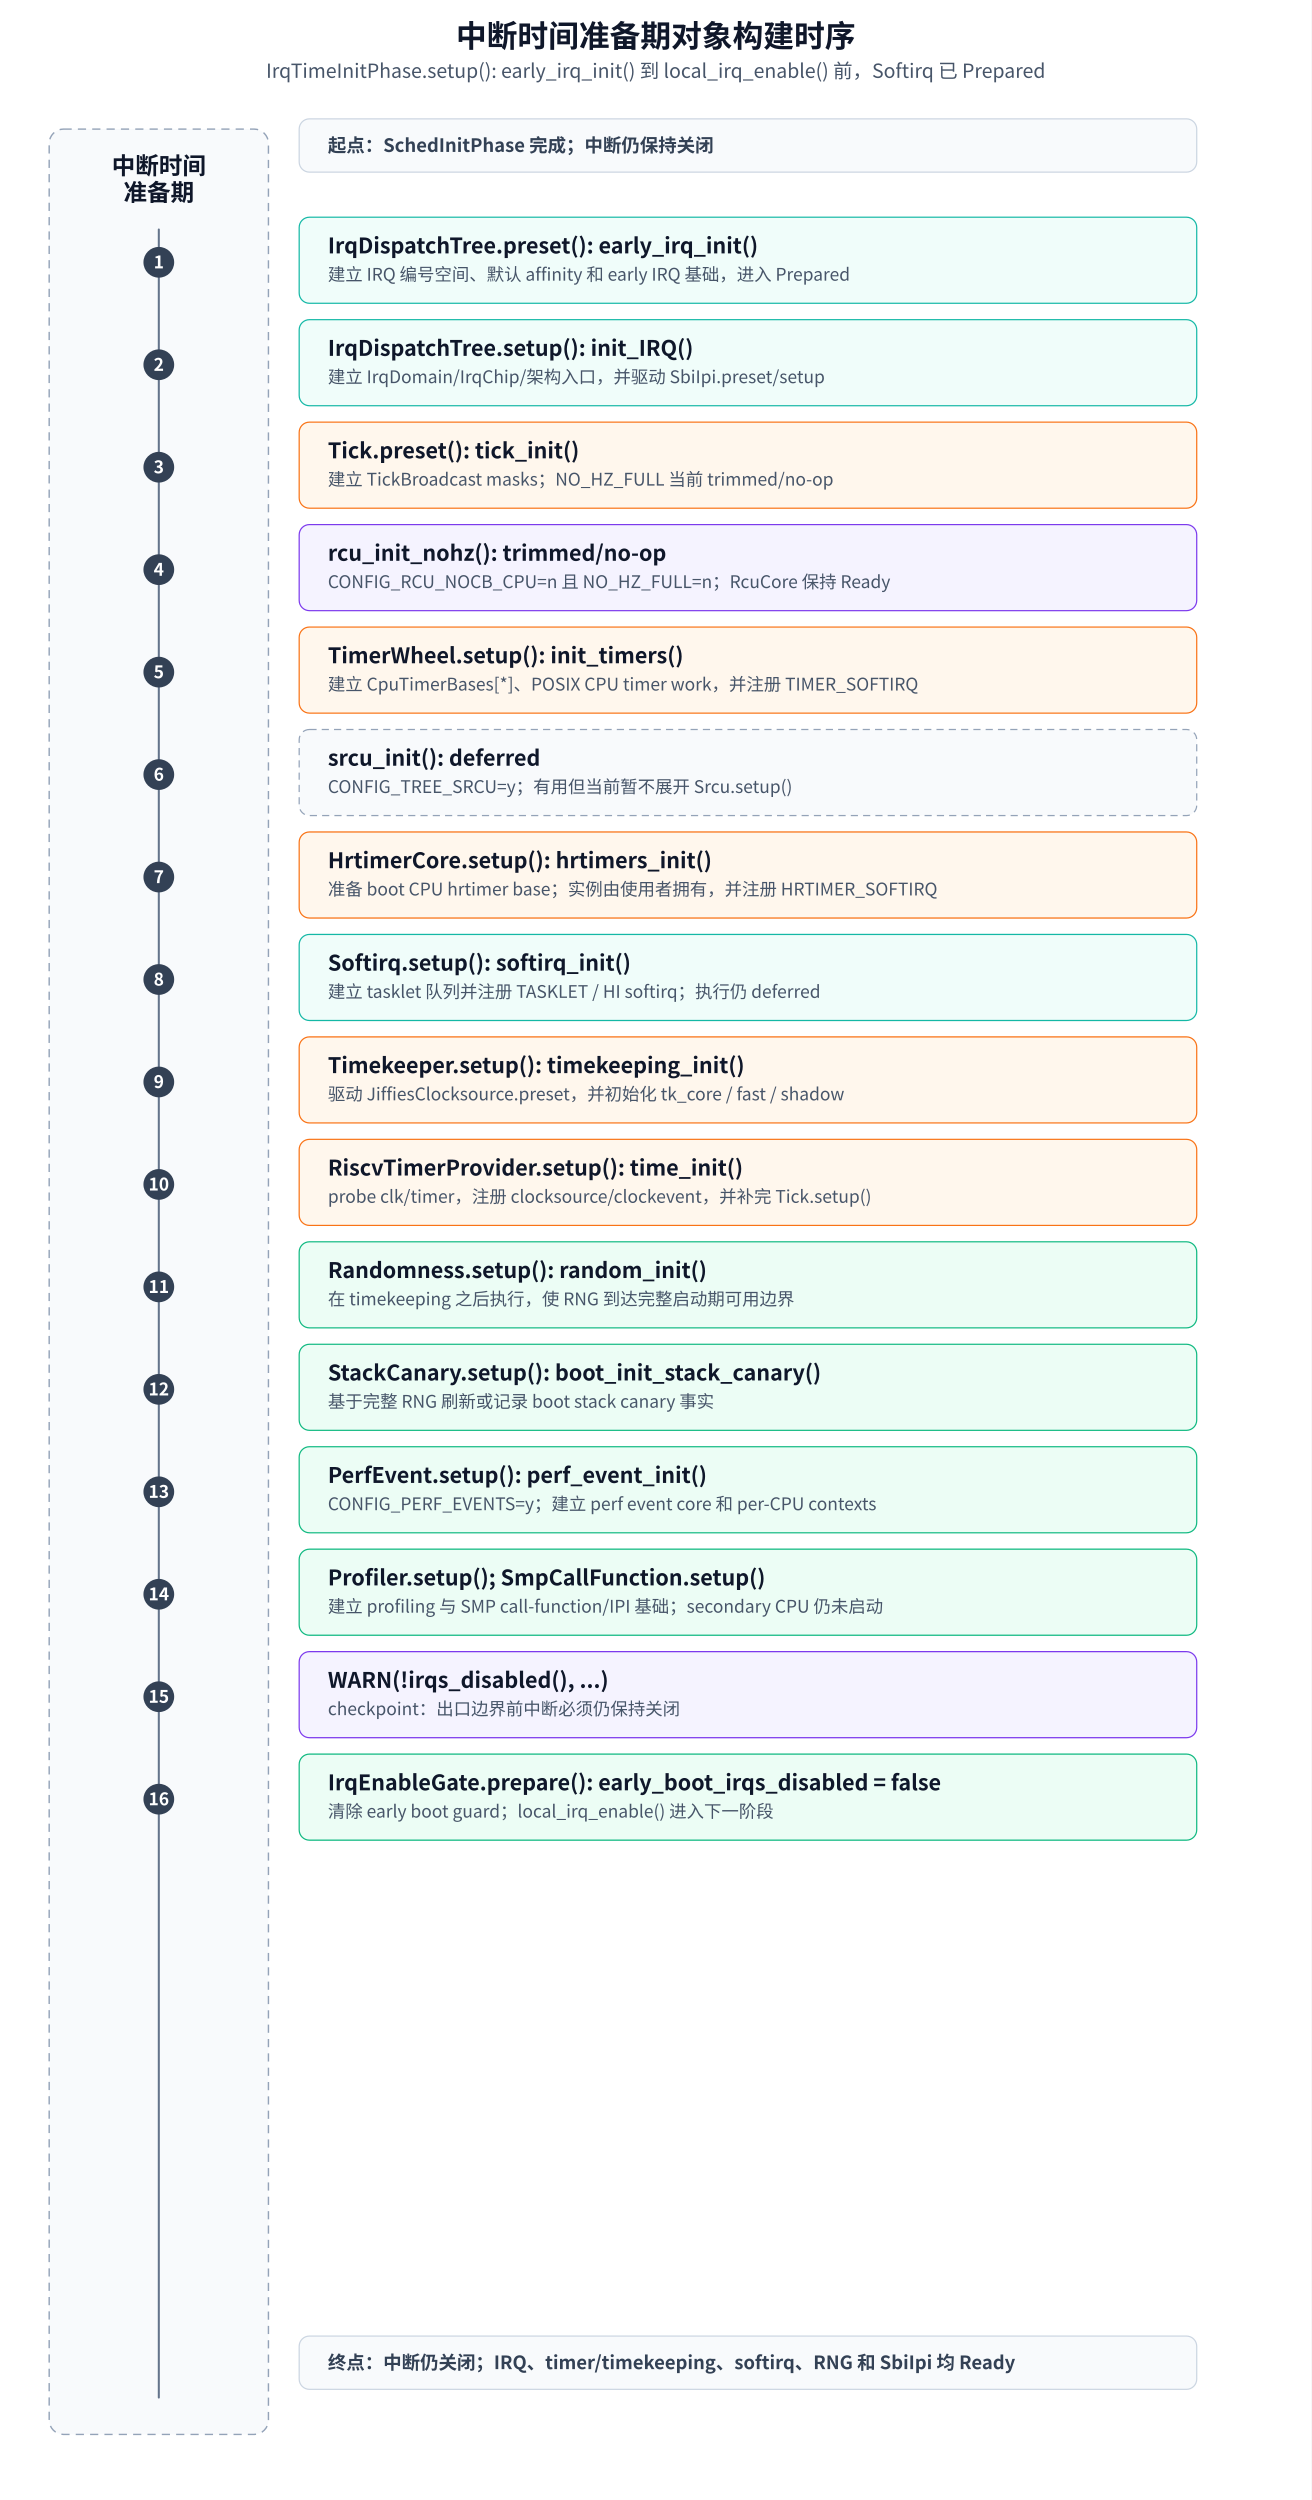
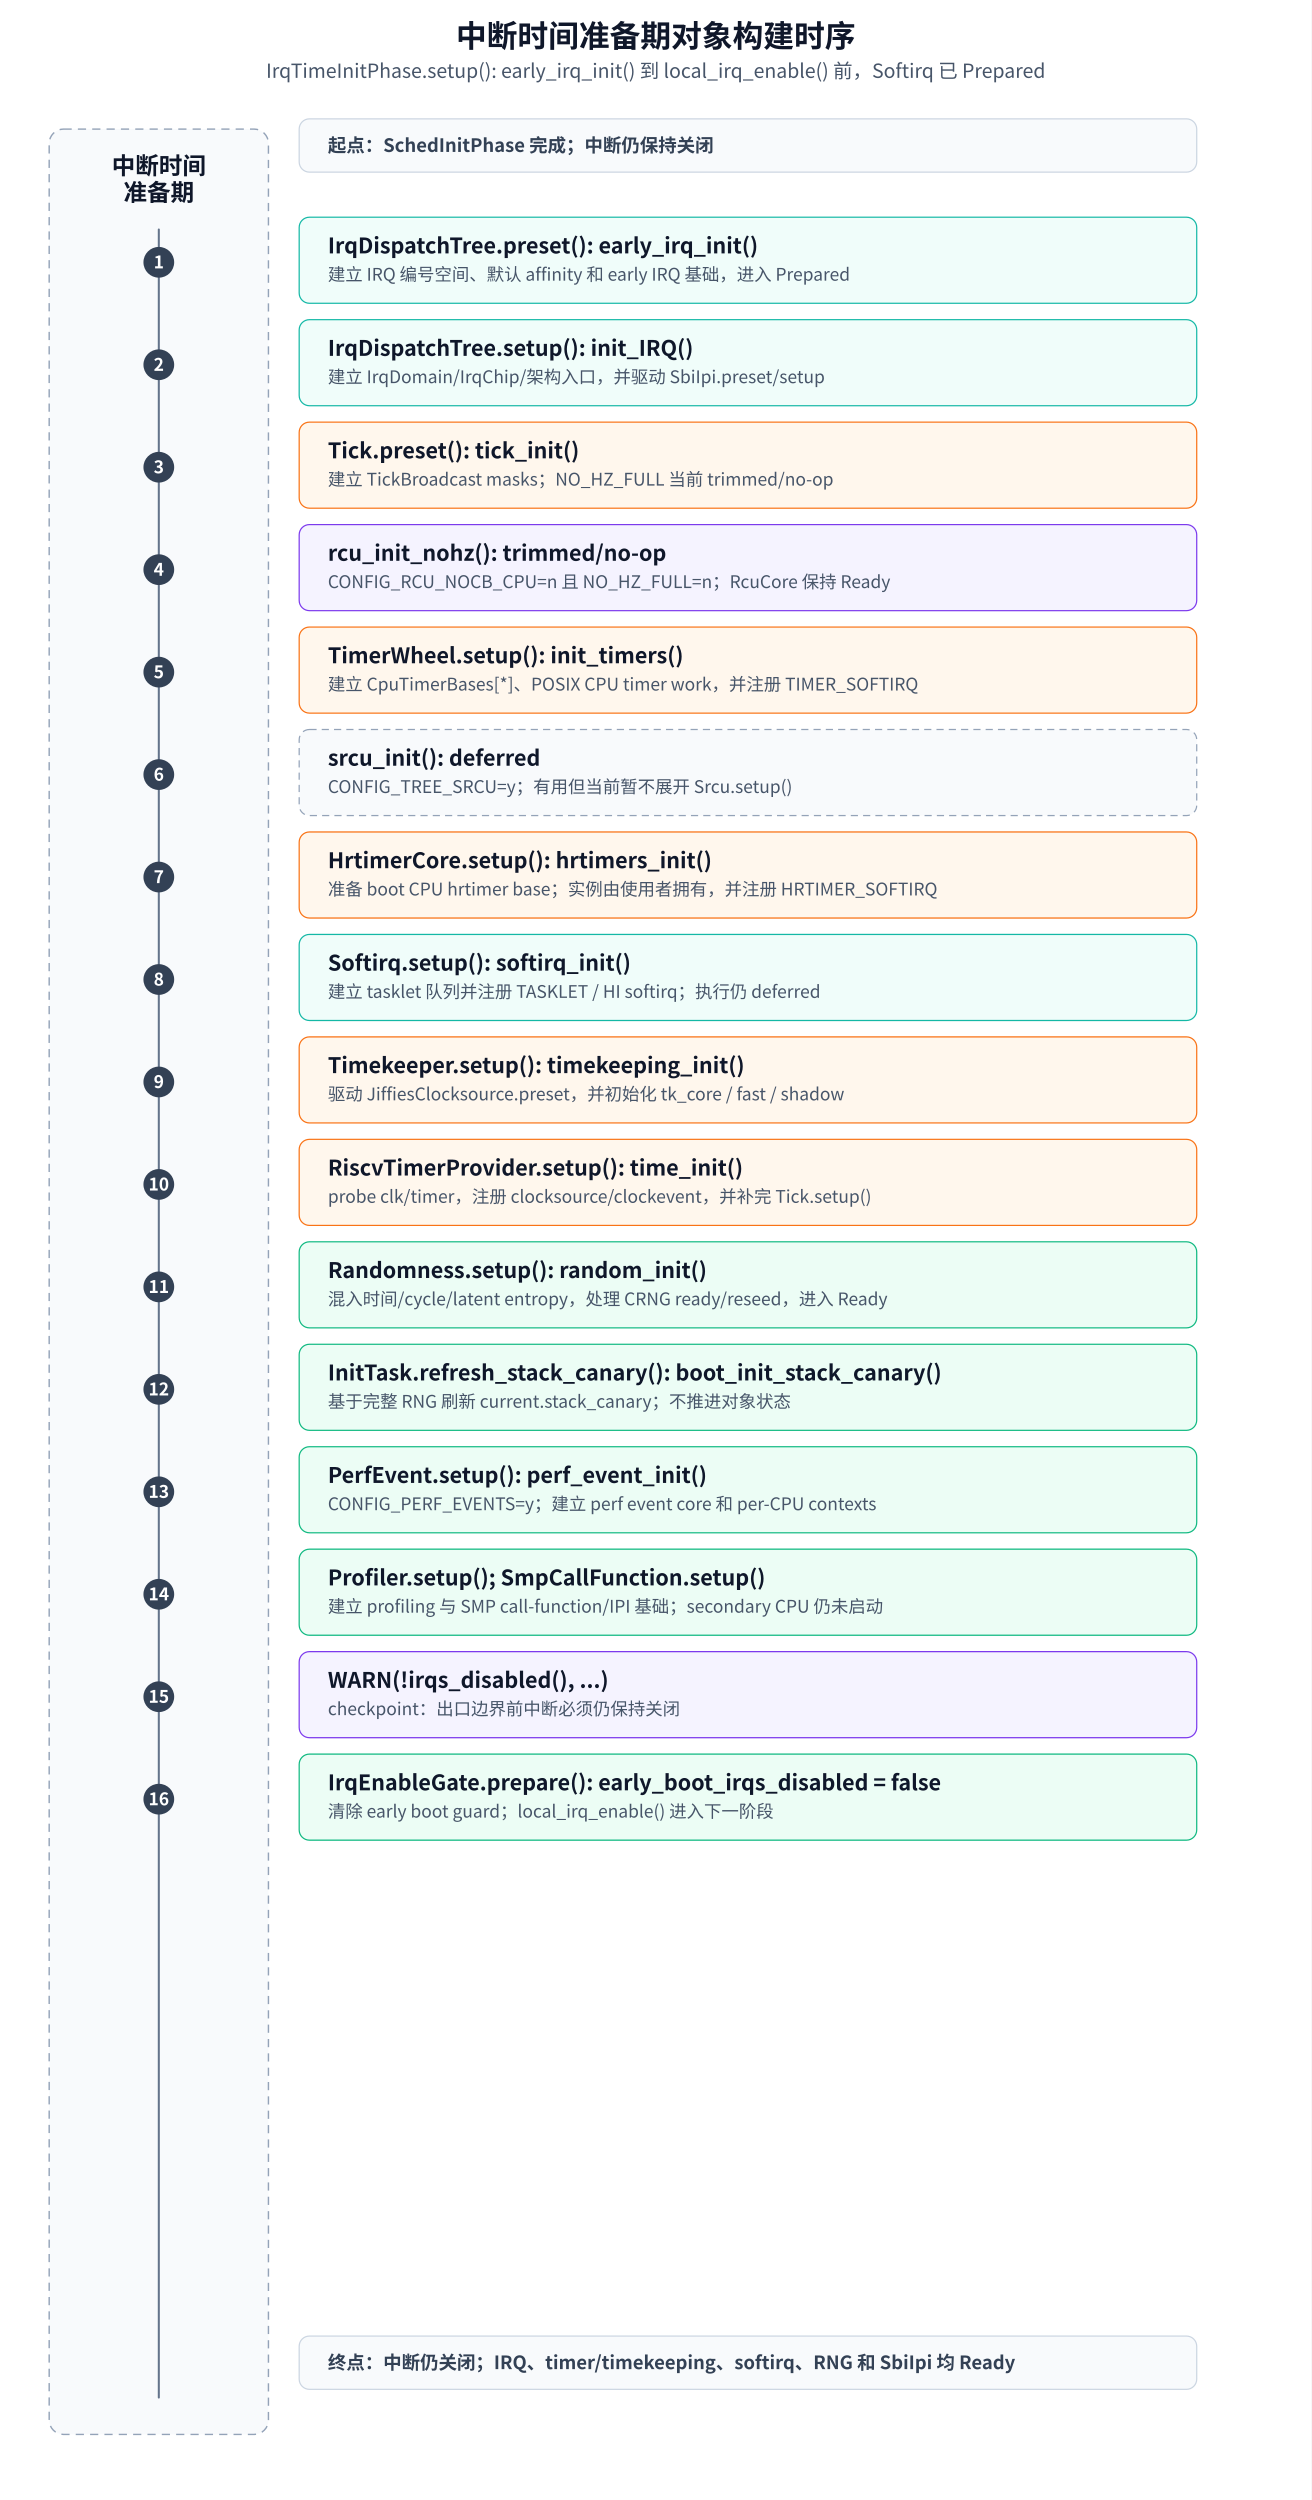
<svg xmlns="http://www.w3.org/2000/svg" width="1280" height="2440" viewBox="0 0 1280 2440" role="img" aria-labelledby="title desc">
  <defs>
    <style>
      text { font-family: "Microsoft YaHei", "Noto Sans CJK SC", "Source Han Sans SC", Arial, sans-serif; fill: #0f172a; }
      .title { font-size: 30px; font-weight: 600; }
      .subtitle { font-size: 19px; fill: #475569; }
      .lane { fill: #f8fafc; stroke: #94a3b8; stroke-width: 1.4; stroke-dasharray: 8 6; }
      .box { fill: #ffffff; stroke: #334155; stroke-width: 1.2; }
      .stage { fill: #f8fafc; stroke: #cbd5e1; stroke-width: 1.2; }
      .formal { fill: #ecfdf5; stroke: #10b981; }
      .irq { fill: #f0fdfa; stroke: #14b8a6; }
      .time { fill: #fff7ed; stroke: #f97316; }
      .checkpoint { fill: #f5f3ff; stroke: #7c3aed; }
      .deferred { fill: #f8fafc; stroke: #94a3b8; stroke-dasharray: 7 5; }
      .obj { font-size: 23px; font-weight: 600; dominant-baseline: middle; }
      .line1 { font-size: 21px; font-weight: 600; dominant-baseline: middle; }
      .line2 { font-size: 17px; fill: #475569; dominant-baseline: middle; }
      .boundary { font-size: 18px; font-weight: 600; fill: #334155; dominant-baseline: middle; }
      .num { font-size: 17px; font-weight: 600; fill: #ffffff; text-anchor: middle; dominant-baseline: middle; }
      .timeline { stroke: #64748b; stroke-width: 2; stroke-linecap: round; }
      .dot { fill: #334155; }
    </style>
  </defs>
  <rect x="0" y="0" width="1280" height="2440" fill="#ffffff" />
  <text x="640" y="46" text-anchor="middle" class="title">中断时间准备期对象构建时序</text>
  <text x="640" y="76" text-anchor="middle" class="subtitle">IrqTimeInitPhase.setup(): early_irq_init() 到 local_irq_enable() 前，Softirq 已 Prepared</text>
  <rect x="48" y="126" width="214" height="2250" rx="14" class="lane" />
  <text x="155" y="162" text-anchor="middle" class="obj">中断时间</text>
  <text x="155" y="188" text-anchor="middle" class="obj">准备期</text>
  <line x1="155" y1="224" x2="155" y2="2340" class="timeline" />
  <rect x="292" y="116" width="876" height="52" rx="10" class="stage" />
  <text x="320" y="142" class="boundary">起点：SchedInitPhase 完成；中断仍保持关闭</text>
  <g transform="translate(0 -48)">
    <g transform="translate(0 56)">
      <circle cx="155" cy="248" r="15" class="dot" />
      <text x="155" y="248" class="num">1</text>
      <rect x="292" y="204" width="876" height="84" rx="10" class="box irq" />
      <text x="320" y="232" class="line1">IrqDispatchTree.preset(): early_irq_init()</text>
      <text x="320" y="260" class="line2">建立 IRQ 编号空间、默认 affinity 和 early IRQ 基础，进入 Prepared</text>
    </g>
    <g transform="translate(0 156)">
      <circle cx="155" cy="248" r="15" class="dot" />
      <text x="155" y="248" class="num">2</text>
      <rect x="292" y="204" width="876" height="84" rx="10" class="box irq" />
      <text x="320" y="232" class="line1">IrqDispatchTree.setup(): init_IRQ()</text>
      <text x="320" y="260" class="line2">建立 IrqDomain/IrqChip/架构入口，并驱动 SbiIpi.preset/setup</text>
    </g>
    <g transform="translate(0 256)">
      <circle cx="155" cy="248" r="15" class="dot" />
      <text x="155" y="248" class="num">3</text>
      <rect x="292" y="204" width="876" height="84" rx="10" class="box time" />
      <text x="320" y="232" class="line1">Tick.preset(): tick_init()</text>
      <text x="320" y="260" class="line2">建立 TickBroadcast masks；NO_HZ_FULL 当前 trimmed/no-op</text>
    </g>
    <g transform="translate(0 356)">
      <circle cx="155" cy="248" r="15" class="dot" />
      <text x="155" y="248" class="num">4</text>
      <rect x="292" y="204" width="876" height="84" rx="10" class="box checkpoint" />
      <text x="320" y="232" class="line1">rcu_init_nohz(): trimmed/no-op</text>
      <text x="320" y="260" class="line2">CONFIG_RCU_NOCB_CPU=n 且 NO_HZ_FULL=n；RcuCore 保持 Ready</text>
    </g>
    <g transform="translate(0 456)">
      <circle cx="155" cy="248" r="15" class="dot" />
      <text x="155" y="248" class="num">5</text>
      <rect x="292" y="204" width="876" height="84" rx="10" class="box time" />
      <text x="320" y="232" class="line1">TimerWheel.setup(): init_timers()</text>
      <text x="320" y="260" class="line2">建立 CpuTimerBases[*]、POSIX CPU timer work，并注册 TIMER_SOFTIRQ</text>
    </g>
    <g transform="translate(0 556)">
      <circle cx="155" cy="248" r="15" class="dot" />
      <text x="155" y="248" class="num">6</text>
      <rect x="292" y="204" width="876" height="84" rx="10" class="box deferred" />
      <text x="320" y="232" class="line1">srcu_init(): deferred</text>
      <text x="320" y="260" class="line2">CONFIG_TREE_SRCU=y；有用但当前暂不展开 Srcu.setup()</text>
    </g>
    <g transform="translate(0 656)">
      <circle cx="155" cy="248" r="15" class="dot" />
      <text x="155" y="248" class="num">7</text>
      <rect x="292" y="204" width="876" height="84" rx="10" class="box time" />
      <text x="320" y="232" class="line1">HrtimerCore.setup(): hrtimers_init()</text>
      <text x="320" y="260" class="line2">准备 boot CPU hrtimer base；实例由使用者拥有，并注册 HRTIMER_SOFTIRQ</text>
    </g>
    <g transform="translate(0 756)">
      <circle cx="155" cy="248" r="15" class="dot" />
      <text x="155" y="248" class="num">8</text>
      <rect x="292" y="204" width="876" height="84" rx="10" class="box irq" />
      <text x="320" y="232" class="line1">Softirq.setup(): softirq_init()</text>
      <text x="320" y="260" class="line2">建立 tasklet 队列并注册 TASKLET / HI softirq；执行仍 deferred</text>
    </g>
    <g transform="translate(0 856)">
      <circle cx="155" cy="248" r="15" class="dot" />
      <text x="155" y="248" class="num">9</text>
      <rect x="292" y="204" width="876" height="84" rx="10" class="box time" />
      <text x="320" y="232" class="line1">Timekeeper.setup(): timekeeping_init()</text>
      <text x="320" y="260" class="line2">驱动 JiffiesClocksource.preset，并初始化 tk_core / fast / shadow</text>
    </g>
    <g transform="translate(0 956)">
      <circle cx="155" cy="248" r="15" class="dot" />
      <text x="155" y="248" class="num">10</text>
      <rect x="292" y="204" width="876" height="84" rx="10" class="box time" />
      <text x="320" y="232" class="line1">RiscvTimerProvider.setup(): time_init()</text>
      <text x="320" y="260" class="line2">probe clk/timer，注册 clocksource/clockevent，并补完 Tick.setup()</text>
    </g>
    <g transform="translate(0 1056)">
      <circle cx="155" cy="248" r="15" class="dot" />
      <text x="155" y="248" class="num">11</text>
      <rect x="292" y="204" width="876" height="84" rx="10" class="box formal" />
      <text x="320" y="232" class="line1">Randomness.setup(): random_init()</text>
-       <text x="320" y="260" class="line2">在 timekeeping 之后执行，使 RNG 到达完整启动期可用边界</text>
+       <text x="320" y="260" class="line2">混入时间/cycle/latent entropy，处理 CRNG ready/reseed，进入 Ready</text>
    </g>
    <g transform="translate(0 1156)">
      <circle cx="155" cy="248" r="15" class="dot" />
      <text x="155" y="248" class="num">12</text>
      <rect x="292" y="204" width="876" height="84" rx="10" class="box formal" />
-       <text x="320" y="232" class="line1">StackCanary.setup(): boot_init_stack_canary()</text>
-       <text x="320" y="260" class="line2">基于完整 RNG 刷新或记录 boot stack canary 事实</text>
+       <text x="320" y="232" class="line1">InitTask.refresh_stack_canary(): boot_init_stack_canary()</text>
+       <text x="320" y="260" class="line2">基于完整 RNG 刷新 current.stack_canary；不推进对象状态</text>
    </g>
    <g transform="translate(0 1256)">
      <circle cx="155" cy="248" r="15" class="dot" />
      <text x="155" y="248" class="num">13</text>
      <rect x="292" y="204" width="876" height="84" rx="10" class="box formal" />
      <text x="320" y="232" class="line1">PerfEvent.setup(): perf_event_init()</text>
      <text x="320" y="260" class="line2">CONFIG_PERF_EVENTS=y；建立 perf event core 和 per-CPU contexts</text>
    </g>
    <g transform="translate(0 1356)">
      <circle cx="155" cy="248" r="15" class="dot" />
      <text x="155" y="248" class="num">14</text>
      <rect x="292" y="204" width="876" height="84" rx="10" class="box formal" />
      <text x="320" y="232" class="line1">Profiler.setup(); SmpCallFunction.setup()</text>
      <text x="320" y="260" class="line2">建立 profiling 与 SMP call-function/IPI 基础；secondary CPU 仍未启动</text>
    </g>
    <g transform="translate(0 1456)">
      <circle cx="155" cy="248" r="15" class="dot" />
      <text x="155" y="248" class="num">15</text>
      <rect x="292" y="204" width="876" height="84" rx="10" class="box checkpoint" />
      <text x="320" y="232" class="line1">WARN(!irqs_disabled(), ...)</text>
      <text x="320" y="260" class="line2">checkpoint：出口边界前中断必须仍保持关闭</text>
    </g>
    <g transform="translate(0 1556)">
      <circle cx="155" cy="248" r="15" class="dot" />
      <text x="155" y="248" class="num">16</text>
      <rect x="292" y="204" width="876" height="84" rx="10" class="box formal" />
      <text x="320" y="232" class="line1">IrqEnableGate.prepare(): early_boot_irqs_disabled = false</text>
      <text x="320" y="260" class="line2">清除 early boot guard；local_irq_enable() 进入下一阶段</text>
    </g>
  </g>
  <rect x="292" y="2280" width="876" height="52" rx="10" class="stage" />
  <text x="320" y="2306" class="boundary">终点：中断仍关闭；IRQ、timer/timekeeping、softirq、RNG 和 SbiIpi 均 Ready</text>
</svg>
